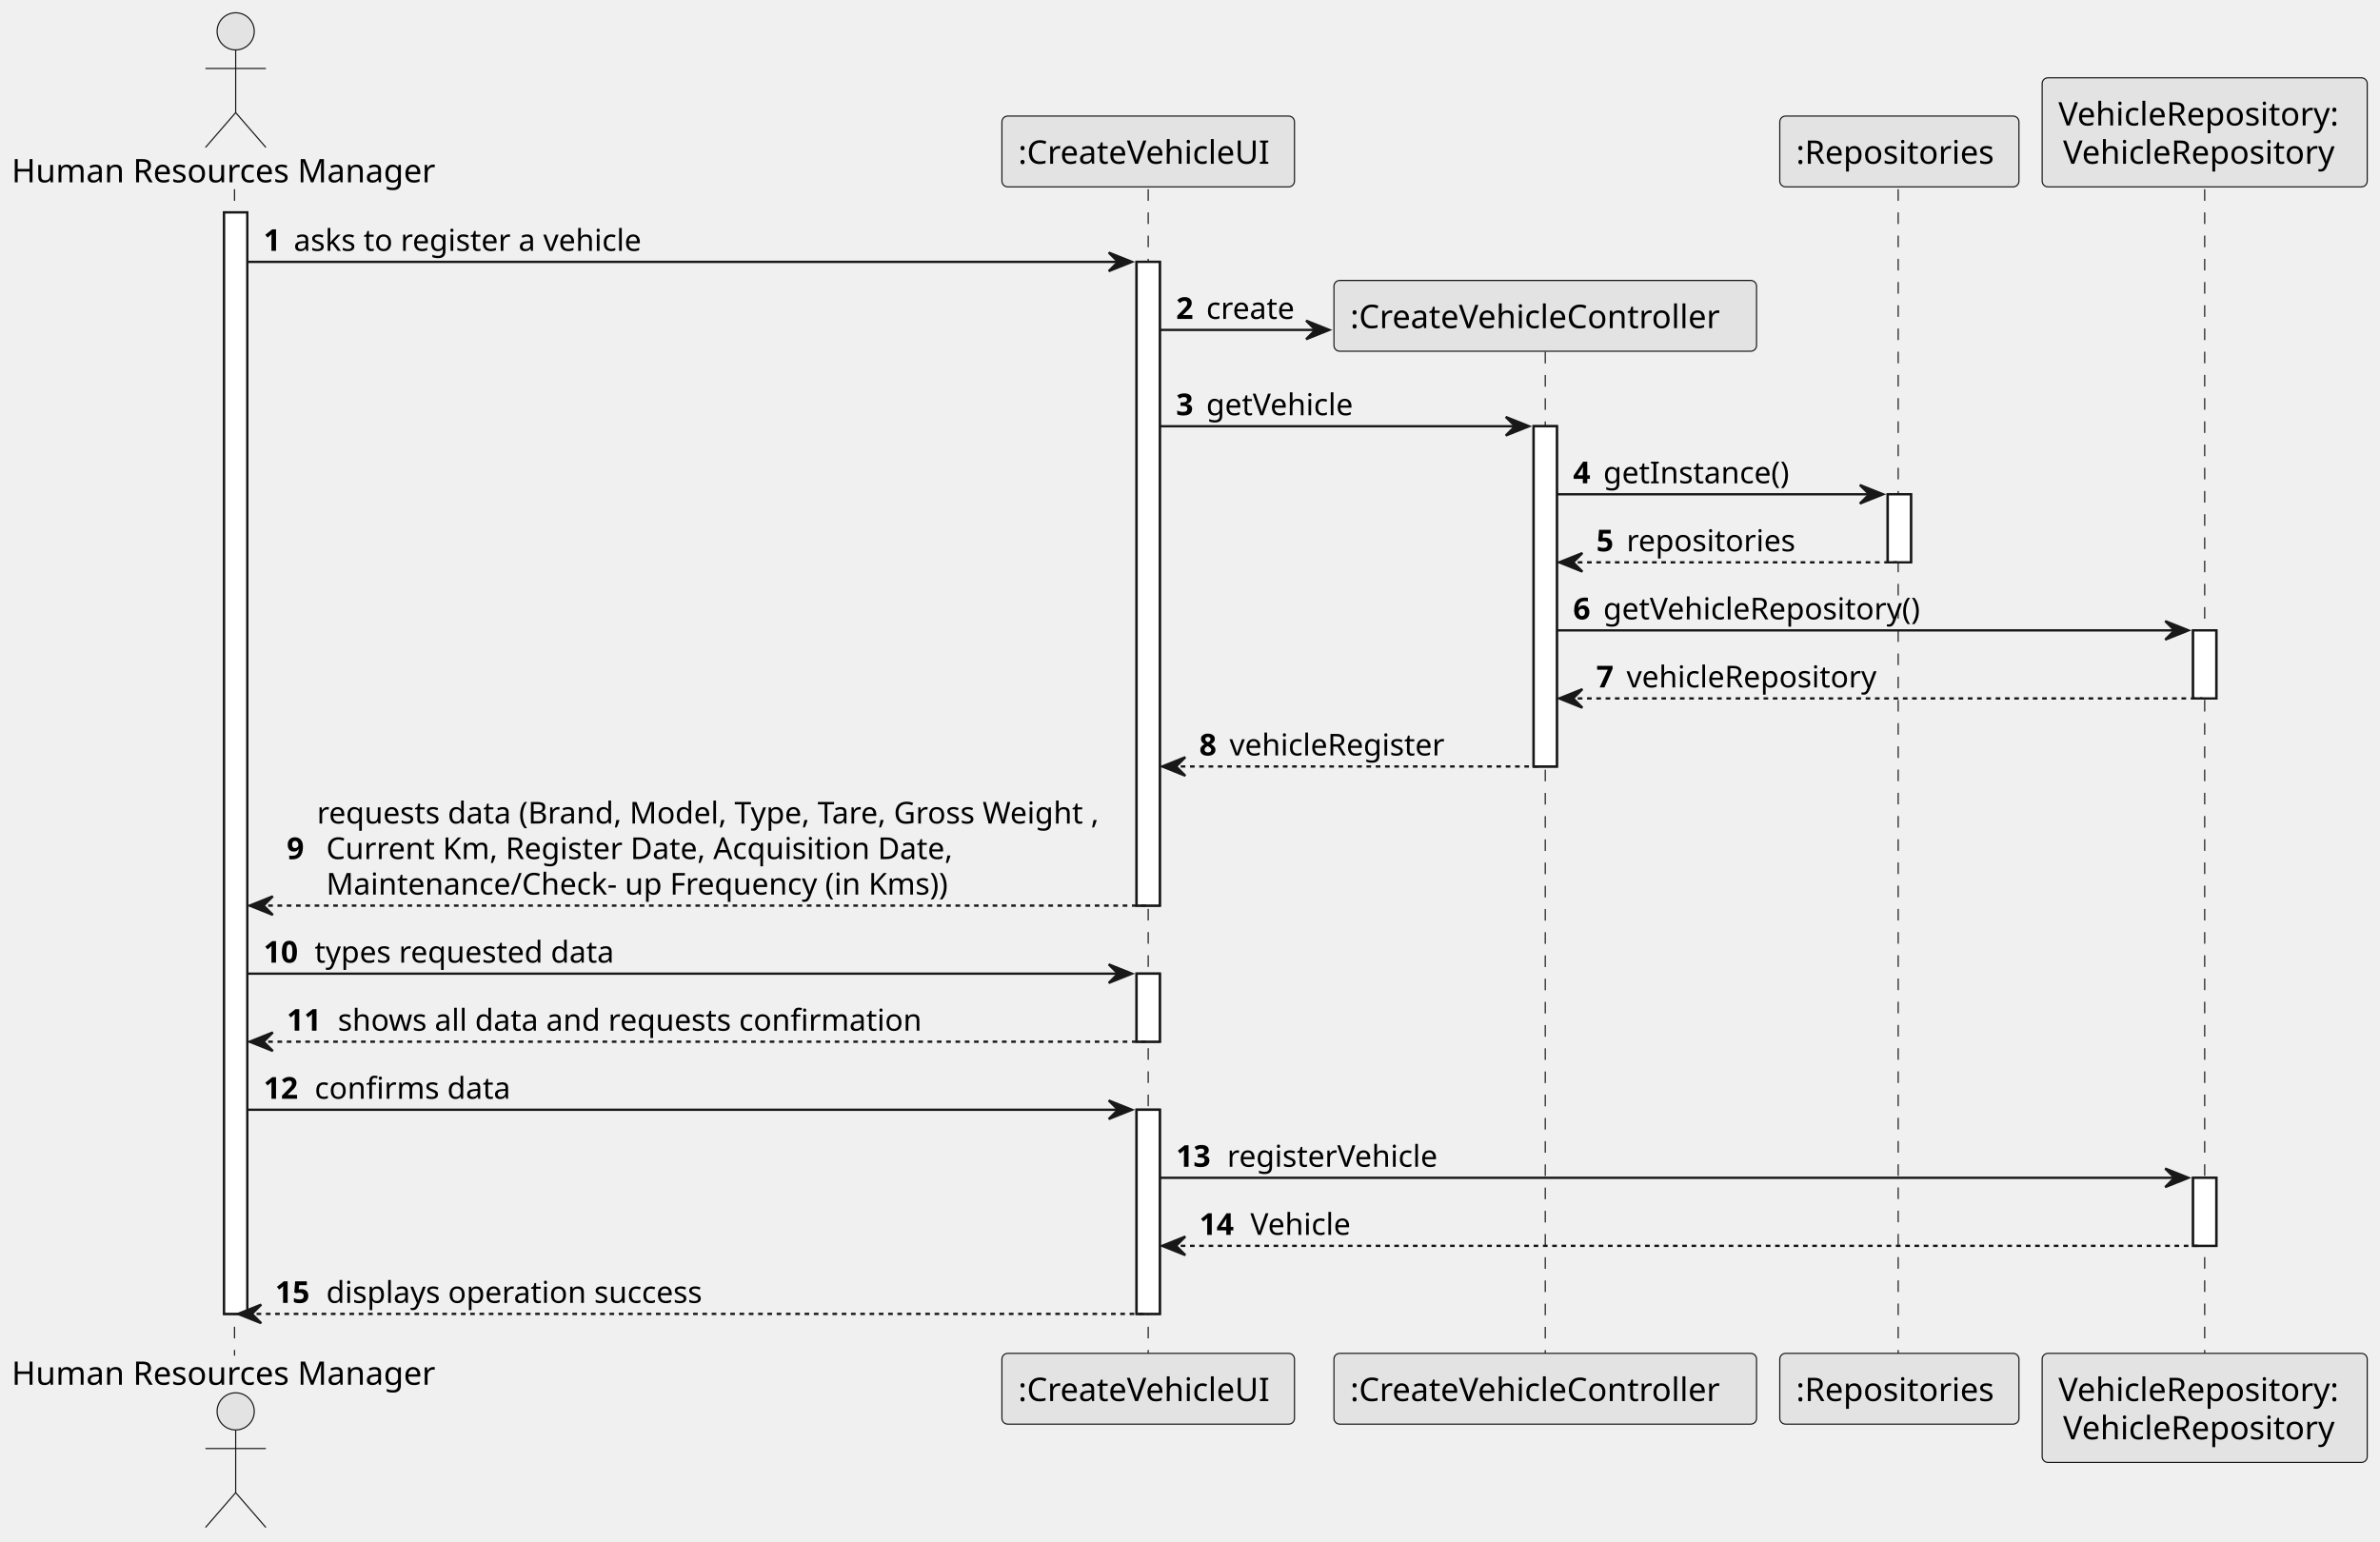
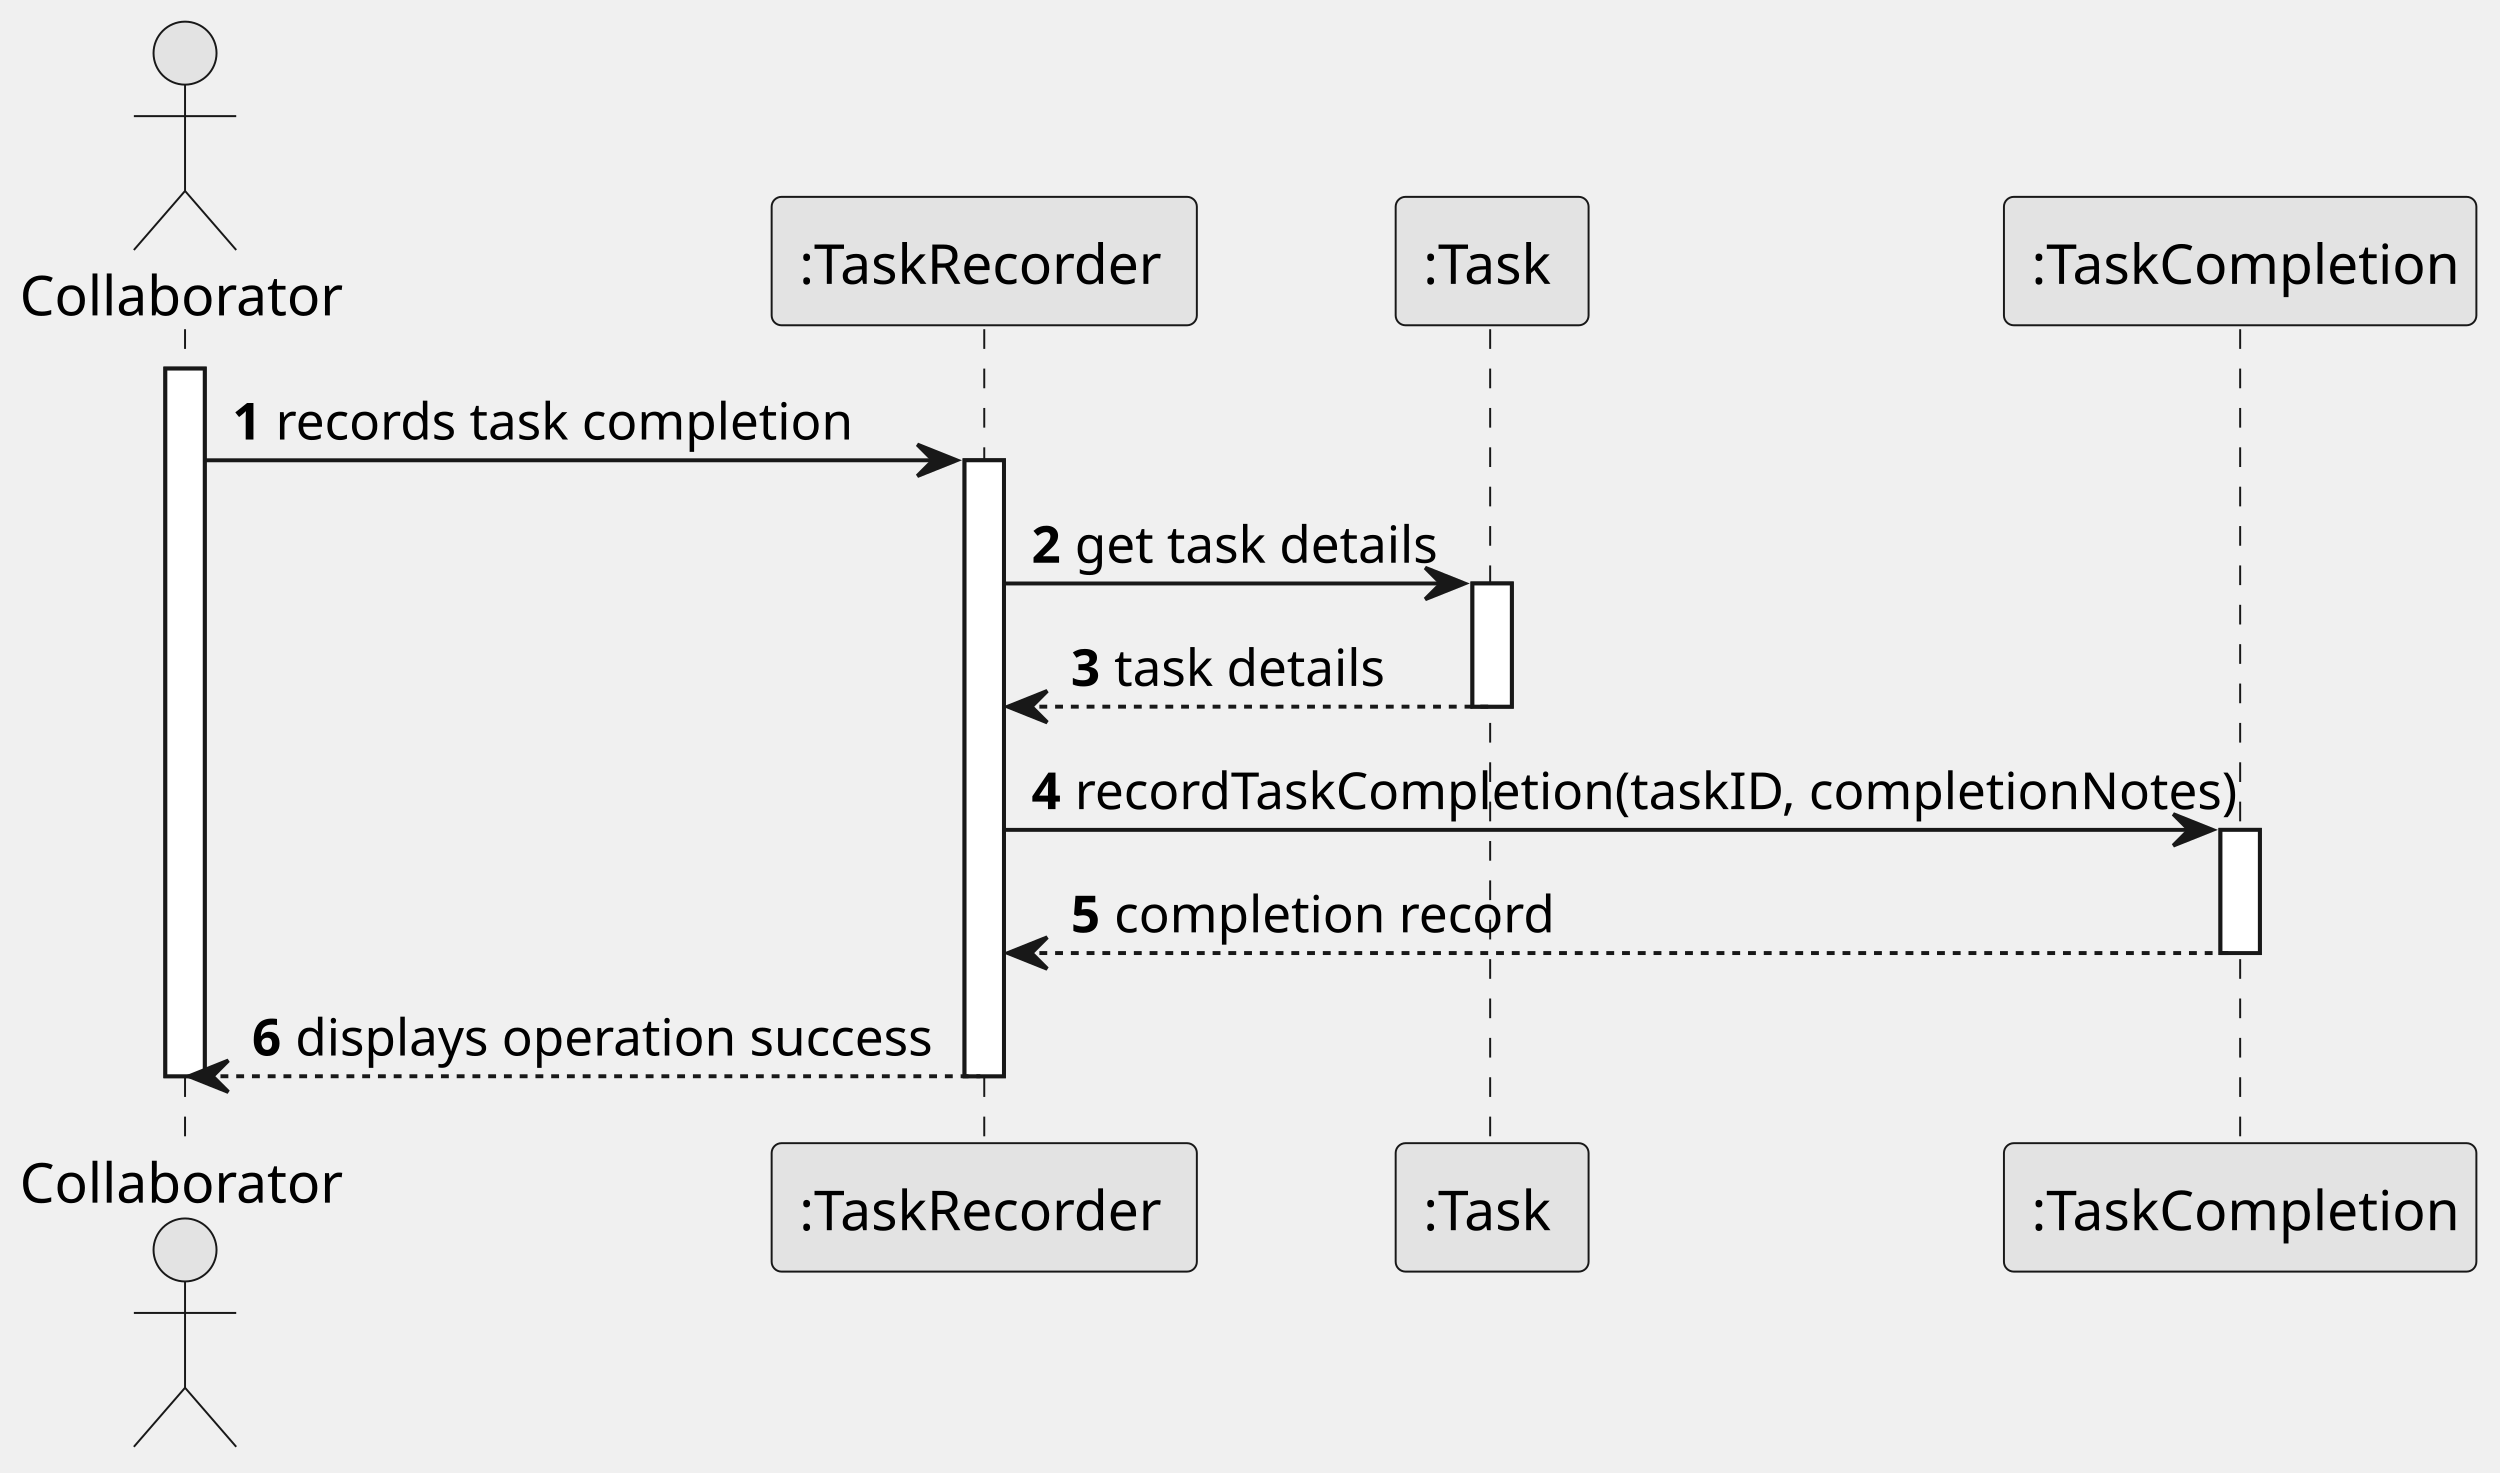
- <svg xmlns="http://www.w3.org/2000/svg" contentStyleType="text/css" height="664px" preserveAspectRatio="none" style="width:1025px;height:664px;background:#FFFFFF;" version="1.1" viewBox="0 0 1025 664" width="1025px" zoomAndPan="magnify">
+ <svg xmlns="http://www.w3.org/2000/svg" contentStyleType="text/css" height="374px" preserveAspectRatio="none" style="width:635px;height:374px;background:#FFFFFF;" version="1.1" viewBox="0 0 635 374" width="635px" zoomAndPan="magnify">
  <defs />
  <g>
-     <rect fill="#FFFFFF" height="474.457" style="stroke:#181818;stroke-width:1.0;" width="10" x="96.5" y="91.488" />
-     <rect fill="#FFFFFF" height="277.283" style="stroke:#181818;stroke-width:1.0;" width="10" x="489.5" y="112.799" />
-     <rect fill="#FFFFFF" height="29.311" style="stroke:#181818;stroke-width:1.0;" width="10" x="489.5" y="419.393" />
-     <rect fill="#FFFFFF" height="87.932" style="stroke:#181818;stroke-width:1.0;" width="10" x="489.5" y="478.014" />
-     <rect fill="#FFFFFF" height="146.553" style="stroke:#181818;stroke-width:1.0;" width="10" x="660.5" y="183.598" />
-     <rect fill="#FFFFFF" height="29.311" style="stroke:#181818;stroke-width:1.0;" width="10" x="813" y="212.908" />
-     <rect fill="#FFFFFF" height="29.311" style="stroke:#181818;stroke-width:1.0;" width="10" x="944.5" y="271.529" />
-     <rect fill="#FFFFFF" height="29.311" style="stroke:#181818;stroke-width:1.0;" width="10" x="944.5" y="507.324" />
-     <line style="stroke:#181818;stroke-width:0.5;stroke-dasharray:5.0,5.0;" x1="101" x2="101" y1="81.488" y2="583.945" />
-     <line style="stroke:#181818;stroke-width:0.5;stroke-dasharray:5.0,5.0;" x1="494.5" x2="494.5" y1="81.488" y2="583.945" />
-     <line style="stroke:#181818;stroke-width:0.5;stroke-dasharray:5.0,5.0;" x1="665.5" x2="665.5" y1="151.543" y2="583.945" />
-     <line style="stroke:#181818;stroke-width:0.5;stroke-dasharray:5.0,5.0;" x1="817.5" x2="817.5" y1="81.488" y2="583.945" />
-     <line style="stroke:#181818;stroke-width:0.5;stroke-dasharray:5.0,5.0;" x1="949.5" x2="949.5" y1="81.488" y2="583.945" />
-     <text fill="#000000" font-family="sans-serif" font-size="14" lengthAdjust="spacing" textLength="187" x="5" y="78.535">Human Resources Manager</text>
-     <ellipse cx="101.5" cy="13.5" fill="#E3E3E3" rx="8" ry="8" style="stroke:#181818;stroke-width:0.5;" />
-     <path d="M101.5,21.5 L101.5,48.5 M88.5,29.5 L114.5,29.5 M101.5,48.5 L88.5,63.5 M101.5,48.5 L114.5,63.5 " fill="none" style="stroke:#181818;stroke-width:0.5;" />
-     <text fill="#000000" font-family="sans-serif" font-size="14" lengthAdjust="spacing" textLength="187" x="5" y="596.481">Human Resources Manager</text>
-     <ellipse cx="101.5" cy="607.934" fill="#E3E3E3" rx="8" ry="8" style="stroke:#181818;stroke-width:0.5;" />
-     <path d="M101.5,615.934 L101.5,642.934 M88.5,623.934 L114.5,623.934 M101.5,642.934 L88.5,657.934 M101.5,642.934 L114.5,657.934 " fill="none" style="stroke:#181818;stroke-width:0.5;" />
-     <rect fill="#E3E3E3" height="30.488" rx="2.5" ry="2.5" style="stroke:#181818;stroke-width:0.5;" width="126" x="431.5" y="50" />
-     <text fill="#000000" font-family="sans-serif" font-size="14" lengthAdjust="spacing" textLength="112" x="438.5" y="70.535">:CreateVehicleUI</text>
-     <rect fill="#E3E3E3" height="30.488" rx="2.5" ry="2.5" style="stroke:#181818;stroke-width:0.5;" width="126" x="431.5" y="582.945" />
-     <text fill="#000000" font-family="sans-serif" font-size="14" lengthAdjust="spacing" textLength="112" x="438.5" y="603.481">:CreateVehicleUI</text>
-     <rect fill="#E3E3E3" height="30.488" rx="2.5" ry="2.5" style="stroke:#181818;stroke-width:0.5;" width="182" x="574.5" y="582.945" />
-     <text fill="#000000" font-family="sans-serif" font-size="14" lengthAdjust="spacing" textLength="168" x="581.5" y="603.481">:CreateVehicleController</text>
-     <rect fill="#E3E3E3" height="30.488" rx="2.5" ry="2.5" style="stroke:#181818;stroke-width:0.5;" width="103" x="766.5" y="50" />
-     <text fill="#000000" font-family="sans-serif" font-size="14" lengthAdjust="spacing" textLength="89" x="773.5" y="70.535">:Repositories</text>
-     <rect fill="#E3E3E3" height="30.488" rx="2.5" ry="2.5" style="stroke:#181818;stroke-width:0.5;" width="103" x="766.5" y="582.945" />
-     <text fill="#000000" font-family="sans-serif" font-size="14" lengthAdjust="spacing" textLength="89" x="773.5" y="603.481">:Repositories</text>
-     <rect fill="#E3E3E3" height="46.977" rx="2.5" ry="2.5" style="stroke:#181818;stroke-width:0.5;" width="140" x="879.5" y="33.512" />
-     <text fill="#000000" font-family="sans-serif" font-size="14" lengthAdjust="spacing" textLength="126" x="886.5" y="54.047">VehicleRepository:</text>
-     <text fill="#000000" font-family="sans-serif" font-size="14" lengthAdjust="spacing" textLength="122" x="888.5" y="70.535">VehicleRepository</text>
-     <rect fill="#E3E3E3" height="46.977" rx="2.5" ry="2.5" style="stroke:#181818;stroke-width:0.5;" width="140" x="879.5" y="582.945" />
-     <text fill="#000000" font-family="sans-serif" font-size="14" lengthAdjust="spacing" textLength="126" x="886.5" y="603.481">VehicleRepository:</text>
-     <text fill="#000000" font-family="sans-serif" font-size="14" lengthAdjust="spacing" textLength="122" x="888.5" y="619.969">VehicleRepository</text>
-     <rect fill="#FFFFFF" height="474.457" style="stroke:#181818;stroke-width:1.0;" width="10" x="96.5" y="91.488" />
-     <rect fill="#FFFFFF" height="277.283" style="stroke:#181818;stroke-width:1.0;" width="10" x="489.5" y="112.799" />
-     <rect fill="#FFFFFF" height="29.311" style="stroke:#181818;stroke-width:1.0;" width="10" x="489.5" y="419.393" />
-     <rect fill="#FFFFFF" height="87.932" style="stroke:#181818;stroke-width:1.0;" width="10" x="489.5" y="478.014" />
-     <rect fill="#FFFFFF" height="146.553" style="stroke:#181818;stroke-width:1.0;" width="10" x="660.5" y="183.598" />
-     <rect fill="#FFFFFF" height="29.311" style="stroke:#181818;stroke-width:1.0;" width="10" x="813" y="212.908" />
-     <rect fill="#FFFFFF" height="29.311" style="stroke:#181818;stroke-width:1.0;" width="10" x="944.5" y="271.529" />
-     <rect fill="#FFFFFF" height="29.311" style="stroke:#181818;stroke-width:1.0;" width="10" x="944.5" y="507.324" />
-     <polygon fill="#181818" points="477.5,108.799,487.5,112.799,477.5,116.799,481.5,112.799" style="stroke:#181818;stroke-width:1.0;" />
-     <line style="stroke:#181818;stroke-width:1.0;" x1="106.5" x2="483.5" y1="112.799" y2="112.799" />
-     <text fill="#000000" font-family="sans-serif" font-size="13" font-weight="bold" lengthAdjust="spacing" textLength="9" x="113.5" y="108.057">1</text>
-     <text fill="#000000" font-family="sans-serif" font-size="13" lengthAdjust="spacing" textLength="157" x="126.5" y="108.057">asks to register a vehicle</text>
-     <polygon fill="#181818" points="562.5,138.109,572.5,142.109,562.5,146.109,566.5,142.109" style="stroke:#181818;stroke-width:1.0;" />
-     <line style="stroke:#181818;stroke-width:1.0;" x1="499.5" x2="568.5" y1="142.109" y2="142.109" />
-     <text fill="#000000" font-family="sans-serif" font-size="13" font-weight="bold" lengthAdjust="spacing" textLength="9" x="506.5" y="137.367">2</text>
-     <text fill="#000000" font-family="sans-serif" font-size="13" lengthAdjust="spacing" textLength="38" x="519.5" y="137.367">create</text>
-     <rect fill="#E3E3E3" height="30.488" rx="2.5" ry="2.5" style="stroke:#181818;stroke-width:0.5;" width="182" x="574.5" y="120.799" />
-     <text fill="#000000" font-family="sans-serif" font-size="14" lengthAdjust="spacing" textLength="168" x="581.5" y="141.334">:CreateVehicleController</text>
-     <polygon fill="#181818" points="648.5,179.598,658.5,183.598,648.5,187.598,652.5,183.598" style="stroke:#181818;stroke-width:1.0;" />
-     <line style="stroke:#181818;stroke-width:1.0;" x1="499.5" x2="654.5" y1="183.598" y2="183.598" />
-     <text fill="#000000" font-family="sans-serif" font-size="13" font-weight="bold" lengthAdjust="spacing" textLength="9" x="506.5" y="178.856">3</text>
-     <text fill="#000000" font-family="sans-serif" font-size="13" lengthAdjust="spacing" textLength="65" x="519.5" y="178.856">getVehicle</text>
-     <polygon fill="#181818" points="801,208.908,811,212.908,801,216.908,805,212.908" style="stroke:#181818;stroke-width:1.0;" />
-     <line style="stroke:#181818;stroke-width:1.0;" x1="670.5" x2="807" y1="212.908" y2="212.908" />
-     <text fill="#000000" font-family="sans-serif" font-size="13" font-weight="bold" lengthAdjust="spacing" textLength="9" x="677.5" y="208.166">4</text>
-     <text fill="#000000" font-family="sans-serif" font-size="13" lengthAdjust="spacing" textLength="81" x="690.5" y="208.166">getInstance()</text>
-     <polygon fill="#181818" points="681.5,238.219,671.5,242.219,681.5,246.219,677.5,242.219" style="stroke:#181818;stroke-width:1.0;" />
-     <line style="stroke:#181818;stroke-width:1.0;stroke-dasharray:2.0,2.0;" x1="675.5" x2="817" y1="242.219" y2="242.219" />
-     <text fill="#000000" font-family="sans-serif" font-size="13" font-weight="bold" lengthAdjust="spacing" textLength="9" x="687.5" y="237.477">5</text>
-     <text fill="#000000" font-family="sans-serif" font-size="13" lengthAdjust="spacing" textLength="75" x="700.5" y="237.477">repositories</text>
-     <polygon fill="#181818" points="932.5,267.529,942.5,271.529,932.5,275.529,936.5,271.529" style="stroke:#181818;stroke-width:1.0;" />
-     <line style="stroke:#181818;stroke-width:1.0;" x1="670.5" x2="938.5" y1="271.529" y2="271.529" />
-     <text fill="#000000" font-family="sans-serif" font-size="13" font-weight="bold" lengthAdjust="spacing" textLength="9" x="677.5" y="266.787">6</text>
-     <text fill="#000000" font-family="sans-serif" font-size="13" lengthAdjust="spacing" textLength="140" x="690.5" y="266.787">getVehicleRepository()</text>
-     <polygon fill="#181818" points="681.5,296.84,671.5,300.84,681.5,304.84,677.5,300.84" style="stroke:#181818;stroke-width:1.0;" />
-     <line style="stroke:#181818;stroke-width:1.0;stroke-dasharray:2.0,2.0;" x1="675.5" x2="948.5" y1="300.84" y2="300.84" />
-     <text fill="#000000" font-family="sans-serif" font-size="13" font-weight="bold" lengthAdjust="spacing" textLength="9" x="687.5" y="296.098">7</text>
-     <text fill="#000000" font-family="sans-serif" font-size="13" lengthAdjust="spacing" textLength="111" x="700.5" y="296.098">vehicleRepository</text>
-     <polygon fill="#181818" points="510.5,326.15,500.5,330.15,510.5,334.15,506.5,330.15" style="stroke:#181818;stroke-width:1.0;" />
-     <line style="stroke:#181818;stroke-width:1.0;stroke-dasharray:2.0,2.0;" x1="504.5" x2="664.5" y1="330.15" y2="330.15" />
-     <text fill="#000000" font-family="sans-serif" font-size="13" font-weight="bold" lengthAdjust="spacing" textLength="9" x="516.5" y="325.408">8</text>
-     <text fill="#000000" font-family="sans-serif" font-size="13" lengthAdjust="spacing" textLength="95" x="529.5" y="325.408">vehicleRegister</text>
-     <polygon fill="#181818" points="117.5,386.082,107.5,390.082,117.5,394.082,113.5,390.082" style="stroke:#181818;stroke-width:1.0;" />
-     <line style="stroke:#181818;stroke-width:1.0;stroke-dasharray:2.0,2.0;" x1="111.5" x2="493.5" y1="390.082" y2="390.082" />
-     <text fill="#000000" font-family="sans-serif" font-size="13" font-weight="bold" lengthAdjust="spacing" textLength="9" x="123.5" y="370.029">9</text>
-     <text fill="#000000" font-family="sans-serif" font-size="13" lengthAdjust="spacing" textLength="346" x="136.5" y="354.719">requests data (Brand, Model, Type, Tare, Gross Weight ,</text>
-     <text fill="#000000" font-family="sans-serif" font-size="13" lengthAdjust="spacing" textLength="280" x="140.5" y="370.029">Current Km, Register Date, Acquisition Date,</text>
-     <text fill="#000000" font-family="sans-serif" font-size="13" lengthAdjust="spacing" textLength="280" x="140.5" y="385.34">Maintenance/Check- up Frequency (in Kms))</text>
-     <polygon fill="#181818" points="477.5,415.393,487.5,419.393,477.5,423.393,481.5,419.393" style="stroke:#181818;stroke-width:1.0;" />
-     <line style="stroke:#181818;stroke-width:1.0;" x1="106.5" x2="483.5" y1="419.393" y2="419.393" />
-     <text fill="#000000" font-family="sans-serif" font-size="13" font-weight="bold" lengthAdjust="spacing" textLength="18" x="113.5" y="414.65">10</text>
-     <text fill="#000000" font-family="sans-serif" font-size="13" lengthAdjust="spacing" textLength="131" x="135.5" y="414.65">types requested data</text>
-     <polygon fill="#181818" points="117.5,444.703,107.5,448.703,117.5,452.703,113.5,448.703" style="stroke:#181818;stroke-width:1.0;" />
-     <line style="stroke:#181818;stroke-width:1.0;stroke-dasharray:2.0,2.0;" x1="111.5" x2="493.5" y1="448.703" y2="448.703" />
-     <text fill="#000000" font-family="sans-serif" font-size="13" font-weight="bold" lengthAdjust="spacing" textLength="18" x="123.5" y="443.961">11</text>
-     <text fill="#000000" font-family="sans-serif" font-size="13" lengthAdjust="spacing" textLength="260" x="145.5" y="443.961">shows all data and requests confirmation</text>
-     <polygon fill="#181818" points="477.5,474.014,487.5,478.014,477.5,482.014,481.5,478.014" style="stroke:#181818;stroke-width:1.0;" />
-     <line style="stroke:#181818;stroke-width:1.0;" x1="106.5" x2="483.5" y1="478.014" y2="478.014" />
-     <text fill="#000000" font-family="sans-serif" font-size="13" font-weight="bold" lengthAdjust="spacing" textLength="18" x="113.5" y="473.272">12</text>
-     <text fill="#000000" font-family="sans-serif" font-size="13" lengthAdjust="spacing" textLength="87" x="135.5" y="473.272">confirms data</text>
-     <polygon fill="#181818" points="932.5,503.324,942.5,507.324,932.5,511.324,936.5,507.324" style="stroke:#181818;stroke-width:1.0;" />
-     <line style="stroke:#181818;stroke-width:1.0;" x1="499.5" x2="938.5" y1="507.324" y2="507.324" />
-     <text fill="#000000" font-family="sans-serif" font-size="13" font-weight="bold" lengthAdjust="spacing" textLength="18" x="506.5" y="502.582">13</text>
-     <text fill="#000000" font-family="sans-serif" font-size="13" lengthAdjust="spacing" textLength="93" x="528.5" y="502.582">registerVehicle</text>
-     <polygon fill="#181818" points="510.5,532.635,500.5,536.635,510.5,540.635,506.5,536.635" style="stroke:#181818;stroke-width:1.0;" />
-     <line style="stroke:#181818;stroke-width:1.0;stroke-dasharray:2.0,2.0;" x1="504.5" x2="948.5" y1="536.635" y2="536.635" />
-     <text fill="#000000" font-family="sans-serif" font-size="13" font-weight="bold" lengthAdjust="spacing" textLength="18" x="516.5" y="531.893">14</text>
-     <text fill="#000000" font-family="sans-serif" font-size="13" lengthAdjust="spacing" textLength="45" x="538.5" y="531.893">Vehicle</text>
-     <polygon fill="#181818" points="112.5,561.945,102.5,565.945,112.5,569.945,108.5,565.945" style="stroke:#181818;stroke-width:1.0;" />
-     <line style="stroke:#181818;stroke-width:1.0;stroke-dasharray:2.0,2.0;" x1="106.5" x2="493.5" y1="565.945" y2="565.945" />
-     <text fill="#000000" font-family="sans-serif" font-size="13" font-weight="bold" lengthAdjust="spacing" textLength="18" x="118.5" y="561.203">15</text>
-     <text fill="#000000" font-family="sans-serif" font-size="13" lengthAdjust="spacing" textLength="170" x="140.5" y="561.203">displays operation success</text>
+     <rect fill="#FFFFFF" height="179.746" style="stroke:#181818;stroke-width:1.0;" width="10" x="42" y="93.621" />
+     <rect fill="#FFFFFF" height="156.455" style="stroke:#181818;stroke-width:1.0;" width="10" x="245" y="116.912" />
+     <rect fill="#FFFFFF" height="31.291" style="stroke:#181818;stroke-width:1.0;" width="10" x="374" y="148.203" />
+     <rect fill="#FFFFFF" height="31.291" style="stroke:#181818;stroke-width:1.0;" width="10" x="564" y="210.785" />
+     <line style="stroke:#181818;stroke-width:0.5;stroke-dasharray:5.0,5.0;" x1="47" x2="47" y1="83.621" y2="291.367" />
+     <line style="stroke:#181818;stroke-width:0.5;stroke-dasharray:5.0,5.0;" x1="250" x2="250" y1="83.621" y2="291.367" />
+     <line style="stroke:#181818;stroke-width:0.5;stroke-dasharray:5.0,5.0;" x1="378.5" x2="378.5" y1="83.621" y2="291.367" />
+     <line style="stroke:#181818;stroke-width:0.5;stroke-dasharray:5.0,5.0;" x1="569" x2="569" y1="83.621" y2="291.367" />
+     <text fill="#000000" font-family="sans-serif" font-size="14" lengthAdjust="spacing" textLength="78" x="5" y="80.107">Collaborator</text>
+     <ellipse cx="47" cy="13.5" fill="#E3E3E3" rx="8" ry="8" style="stroke:#181818;stroke-width:0.5;" />
+     <path d="M47,21.5 L47,48.5 M34,29.5 L60,29.5 M47,48.5 L34,63.5 M47,48.5 L60,63.5 " fill="none" style="stroke:#181818;stroke-width:0.5;" />
+     <text fill="#000000" font-family="sans-serif" font-size="14" lengthAdjust="spacing" textLength="78" x="5" y="305.475">Collaborator</text>
+     <ellipse cx="47" cy="317.488" fill="#E3E3E3" rx="8" ry="8" style="stroke:#181818;stroke-width:0.5;" />
+     <path d="M47,325.488 L47,352.488 M34,333.488 L60,333.488 M47,352.488 L34,367.488 M47,352.488 L60,367.488 " fill="none" style="stroke:#181818;stroke-width:0.5;" />
+     <rect fill="#E3E3E3" height="32.621" rx="2.5" ry="2.5" style="stroke:#181818;stroke-width:0.5;" width="108" x="196" y="50" />
+     <text fill="#000000" font-family="sans-serif" font-size="14" lengthAdjust="spacing" textLength="94" x="203" y="72.107">:TaskRecorder</text>
+     <rect fill="#E3E3E3" height="32.621" rx="2.5" ry="2.5" style="stroke:#181818;stroke-width:0.5;" width="108" x="196" y="290.367" />
+     <text fill="#000000" font-family="sans-serif" font-size="14" lengthAdjust="spacing" textLength="94" x="203" y="312.475">:TaskRecorder</text>
+     <rect fill="#E3E3E3" height="32.621" rx="2.5" ry="2.5" style="stroke:#181818;stroke-width:0.5;" width="49" x="354.5" y="50" />
+     <text fill="#000000" font-family="sans-serif" font-size="14" lengthAdjust="spacing" textLength="35" x="361.5" y="72.107">:Task</text>
+     <rect fill="#E3E3E3" height="32.621" rx="2.5" ry="2.5" style="stroke:#181818;stroke-width:0.5;" width="49" x="354.5" y="290.367" />
+     <text fill="#000000" font-family="sans-serif" font-size="14" lengthAdjust="spacing" textLength="35" x="361.5" y="312.475">:Task</text>
+     <rect fill="#E3E3E3" height="32.621" rx="2.5" ry="2.5" style="stroke:#181818;stroke-width:0.5;" width="120" x="509" y="50" />
+     <text fill="#000000" font-family="sans-serif" font-size="14" lengthAdjust="spacing" textLength="106" x="516" y="72.107">:TaskCompletion</text>
+     <rect fill="#E3E3E3" height="32.621" rx="2.5" ry="2.5" style="stroke:#181818;stroke-width:0.5;" width="120" x="509" y="290.367" />
+     <text fill="#000000" font-family="sans-serif" font-size="14" lengthAdjust="spacing" textLength="106" x="516" y="312.475">:TaskCompletion</text>
+     <rect fill="#FFFFFF" height="179.746" style="stroke:#181818;stroke-width:1.0;" width="10" x="42" y="93.621" />
+     <rect fill="#FFFFFF" height="156.455" style="stroke:#181818;stroke-width:1.0;" width="10" x="245" y="116.912" />
+     <rect fill="#FFFFFF" height="31.291" style="stroke:#181818;stroke-width:1.0;" width="10" x="374" y="148.203" />
+     <rect fill="#FFFFFF" height="31.291" style="stroke:#181818;stroke-width:1.0;" width="10" x="564" y="210.785" />
+     <polygon fill="#181818" points="233,112.912,243,116.912,233,120.912,237,116.912" style="stroke:#181818;stroke-width:1.0;" />
+     <line style="stroke:#181818;stroke-width:1.0;" x1="52" x2="239" y1="116.912" y2="116.912" />
+     <text fill="#000000" font-family="sans-serif" font-size="13" font-weight="bold" lengthAdjust="spacing" textLength="7" x="59" y="111.649">1</text>
+     <text fill="#000000" font-family="sans-serif" font-size="13" lengthAdjust="spacing" textLength="139" x="70" y="111.649">records task completion</text>
+     <polygon fill="#181818" points="362,144.203,372,148.203,362,152.203,366,148.203" style="stroke:#181818;stroke-width:1.0;" />
+     <line style="stroke:#181818;stroke-width:1.0;" x1="255" x2="368" y1="148.203" y2="148.203" />
+     <text fill="#000000" font-family="sans-serif" font-size="13" font-weight="bold" lengthAdjust="spacing" textLength="7" x="262" y="142.94">2</text>
+     <text fill="#000000" font-family="sans-serif" font-size="13" lengthAdjust="spacing" textLength="89" x="273" y="142.94">get task details</text>
+     <polygon fill="#181818" points="266,175.494,256,179.494,266,183.494,262,179.494" style="stroke:#181818;stroke-width:1.0;" />
+     <line style="stroke:#181818;stroke-width:1.0;stroke-dasharray:2.0,2.0;" x1="260" x2="378" y1="179.494" y2="179.494" />
+     <text fill="#000000" font-family="sans-serif" font-size="13" font-weight="bold" lengthAdjust="spacing" textLength="7" x="272" y="174.231">3</text>
+     <text fill="#000000" font-family="sans-serif" font-size="13" lengthAdjust="spacing" textLength="67" x="283" y="174.231">task details</text>
+     <polygon fill="#181818" points="552,206.785,562,210.785,552,214.785,556,210.785" style="stroke:#181818;stroke-width:1.0;" />
+     <line style="stroke:#181818;stroke-width:1.0;" x1="255" x2="558" y1="210.785" y2="210.785" />
+     <text fill="#000000" font-family="sans-serif" font-size="13" font-weight="bold" lengthAdjust="spacing" textLength="7" x="262" y="205.523">4</text>
+     <text fill="#000000" font-family="sans-serif" font-size="13" lengthAdjust="spacing" textLength="279" x="273" y="205.523">recordTaskCompletion(taskID, completionNotes)</text>
+     <polygon fill="#181818" points="266,238.076,256,242.076,266,246.076,262,242.076" style="stroke:#181818;stroke-width:1.0;" />
+     <line style="stroke:#181818;stroke-width:1.0;stroke-dasharray:2.0,2.0;" x1="260" x2="568" y1="242.076" y2="242.076" />
+     <text fill="#000000" font-family="sans-serif" font-size="13" font-weight="bold" lengthAdjust="spacing" textLength="7" x="272" y="236.814">5</text>
+     <text fill="#000000" font-family="sans-serif" font-size="13" lengthAdjust="spacing" textLength="103" x="283" y="236.814">completion record</text>
+     <polygon fill="#181818" points="58,269.367,48,273.367,58,277.367,54,273.367" style="stroke:#181818;stroke-width:1.0;" />
+     <line style="stroke:#181818;stroke-width:1.0;stroke-dasharray:2.0,2.0;" x1="52" x2="249" y1="273.367" y2="273.367" />
+     <text fill="#000000" font-family="sans-serif" font-size="13" font-weight="bold" lengthAdjust="spacing" textLength="7" x="64" y="268.104">6</text>
+     <text fill="#000000" font-family="sans-serif" font-size="13" lengthAdjust="spacing" textLength="158" x="75" y="268.104">displays operation success</text>
  </g>
</svg>
